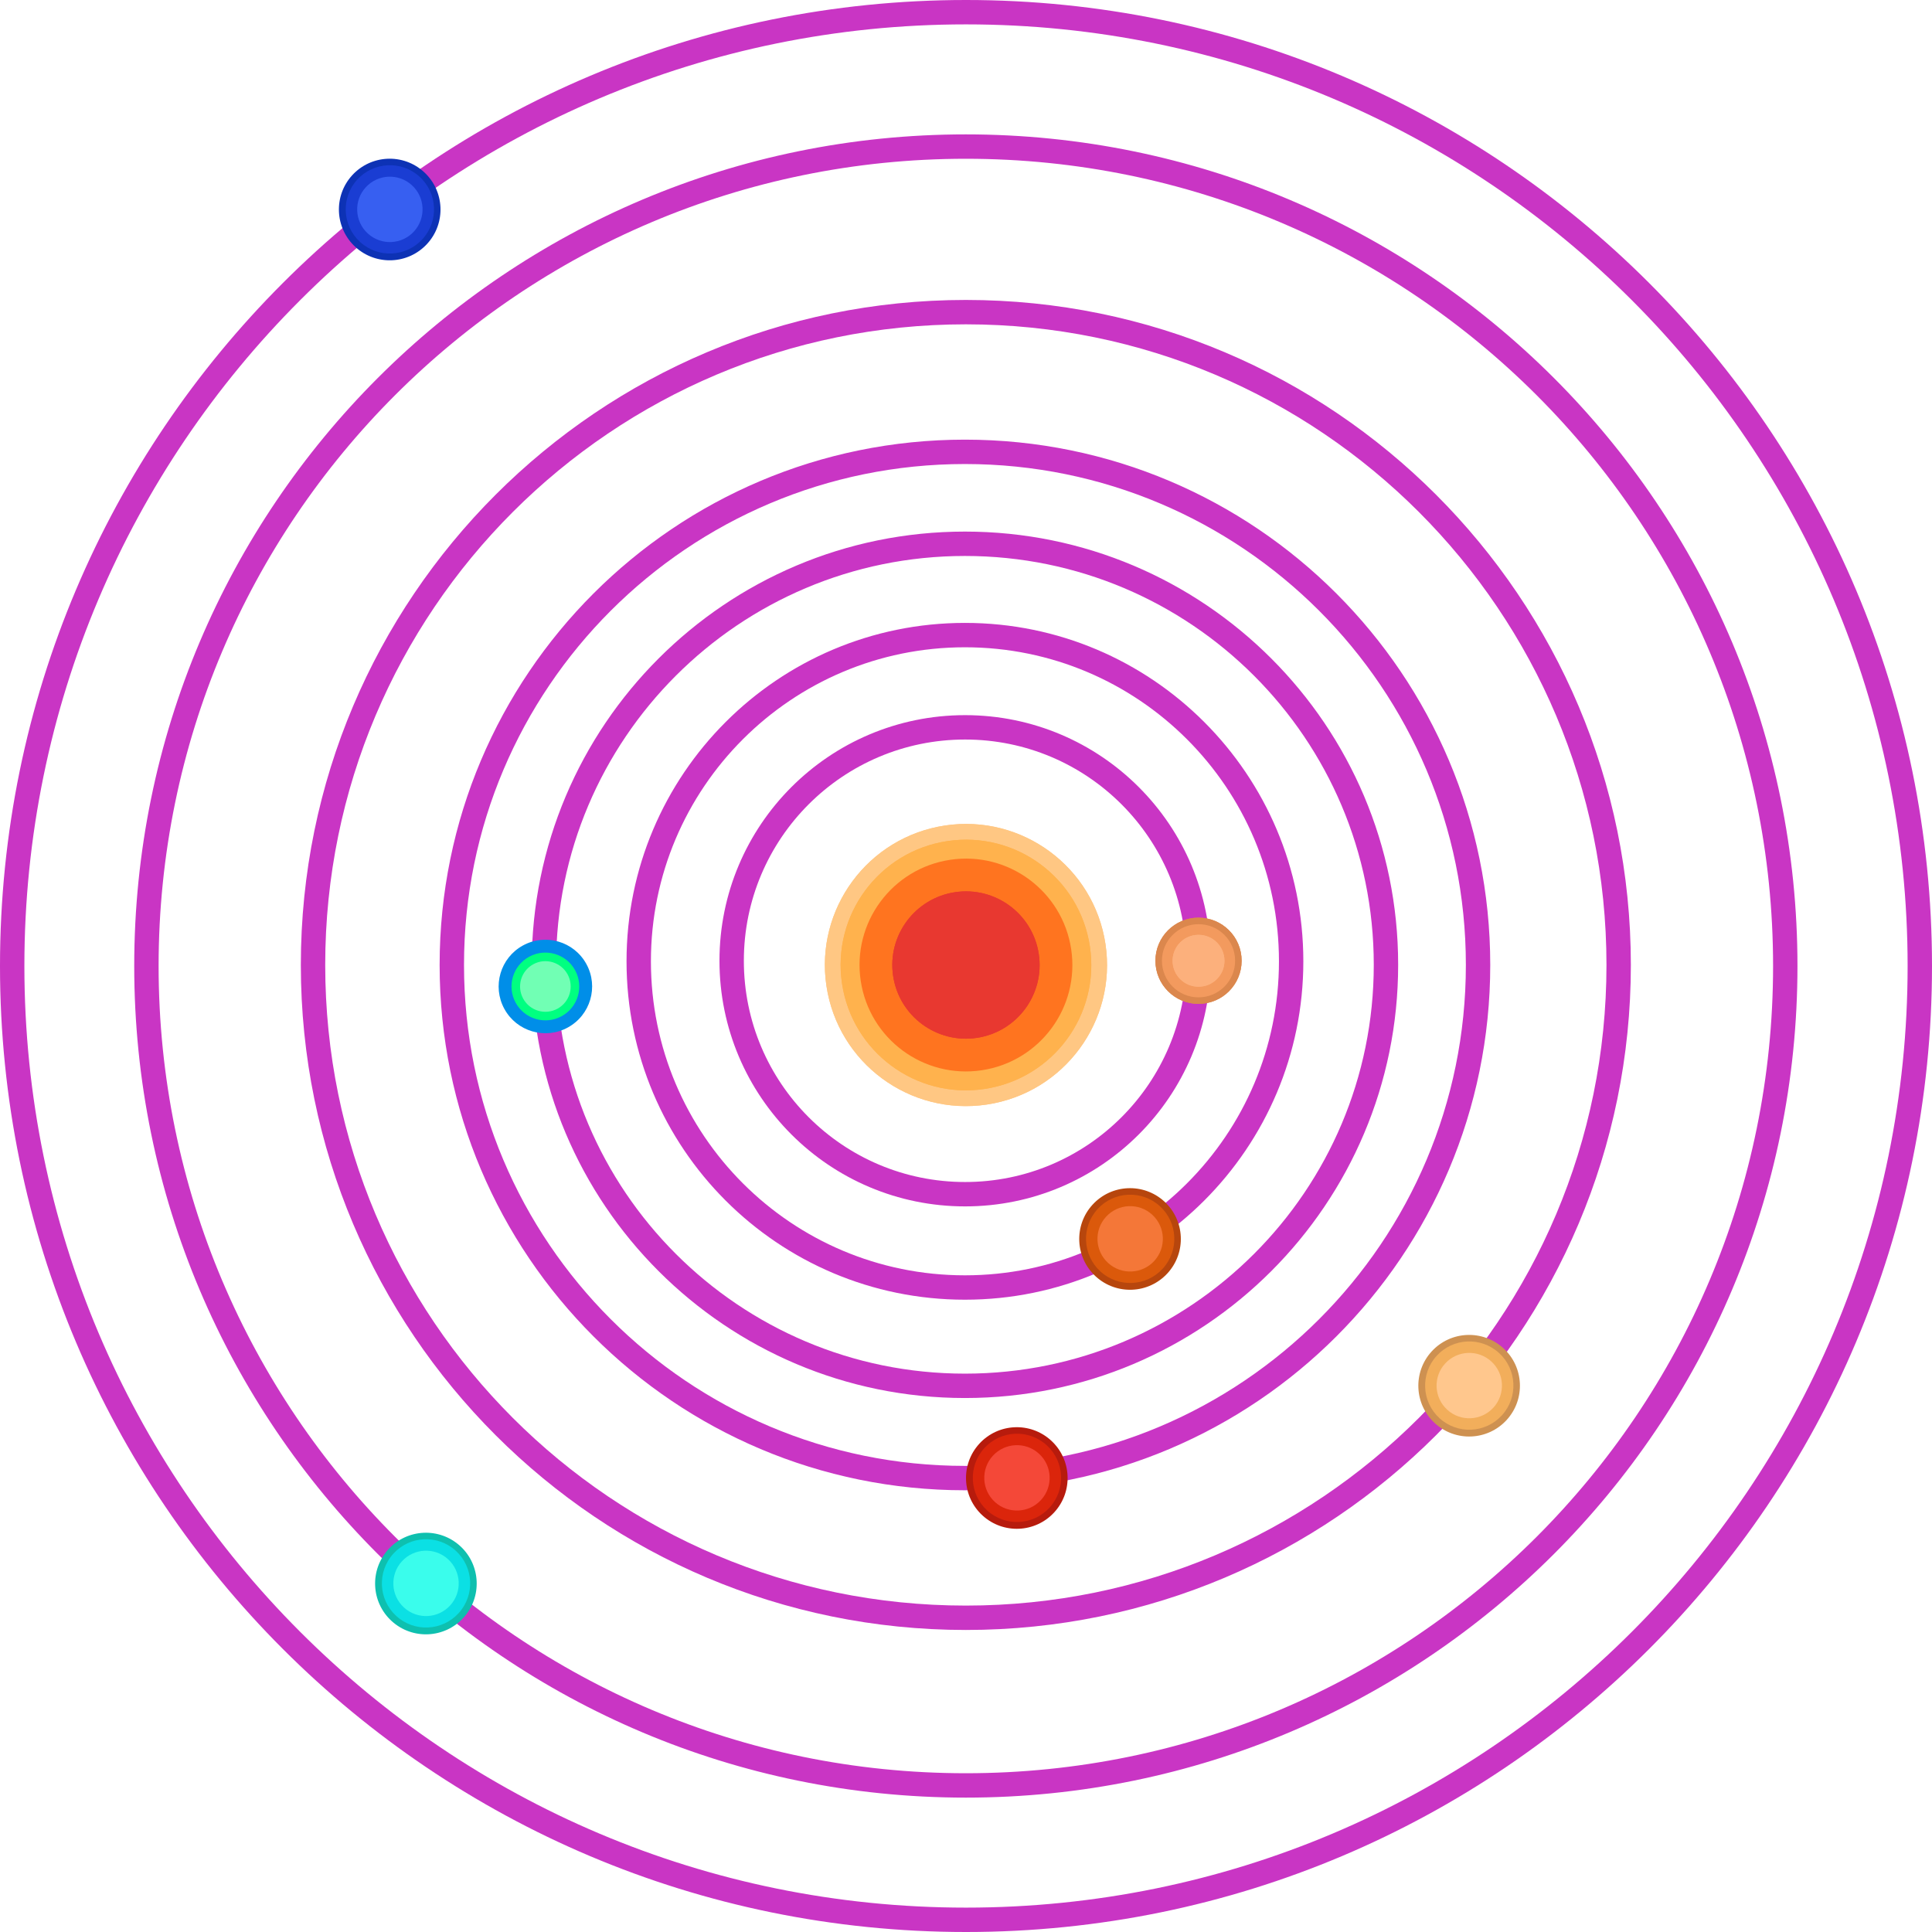
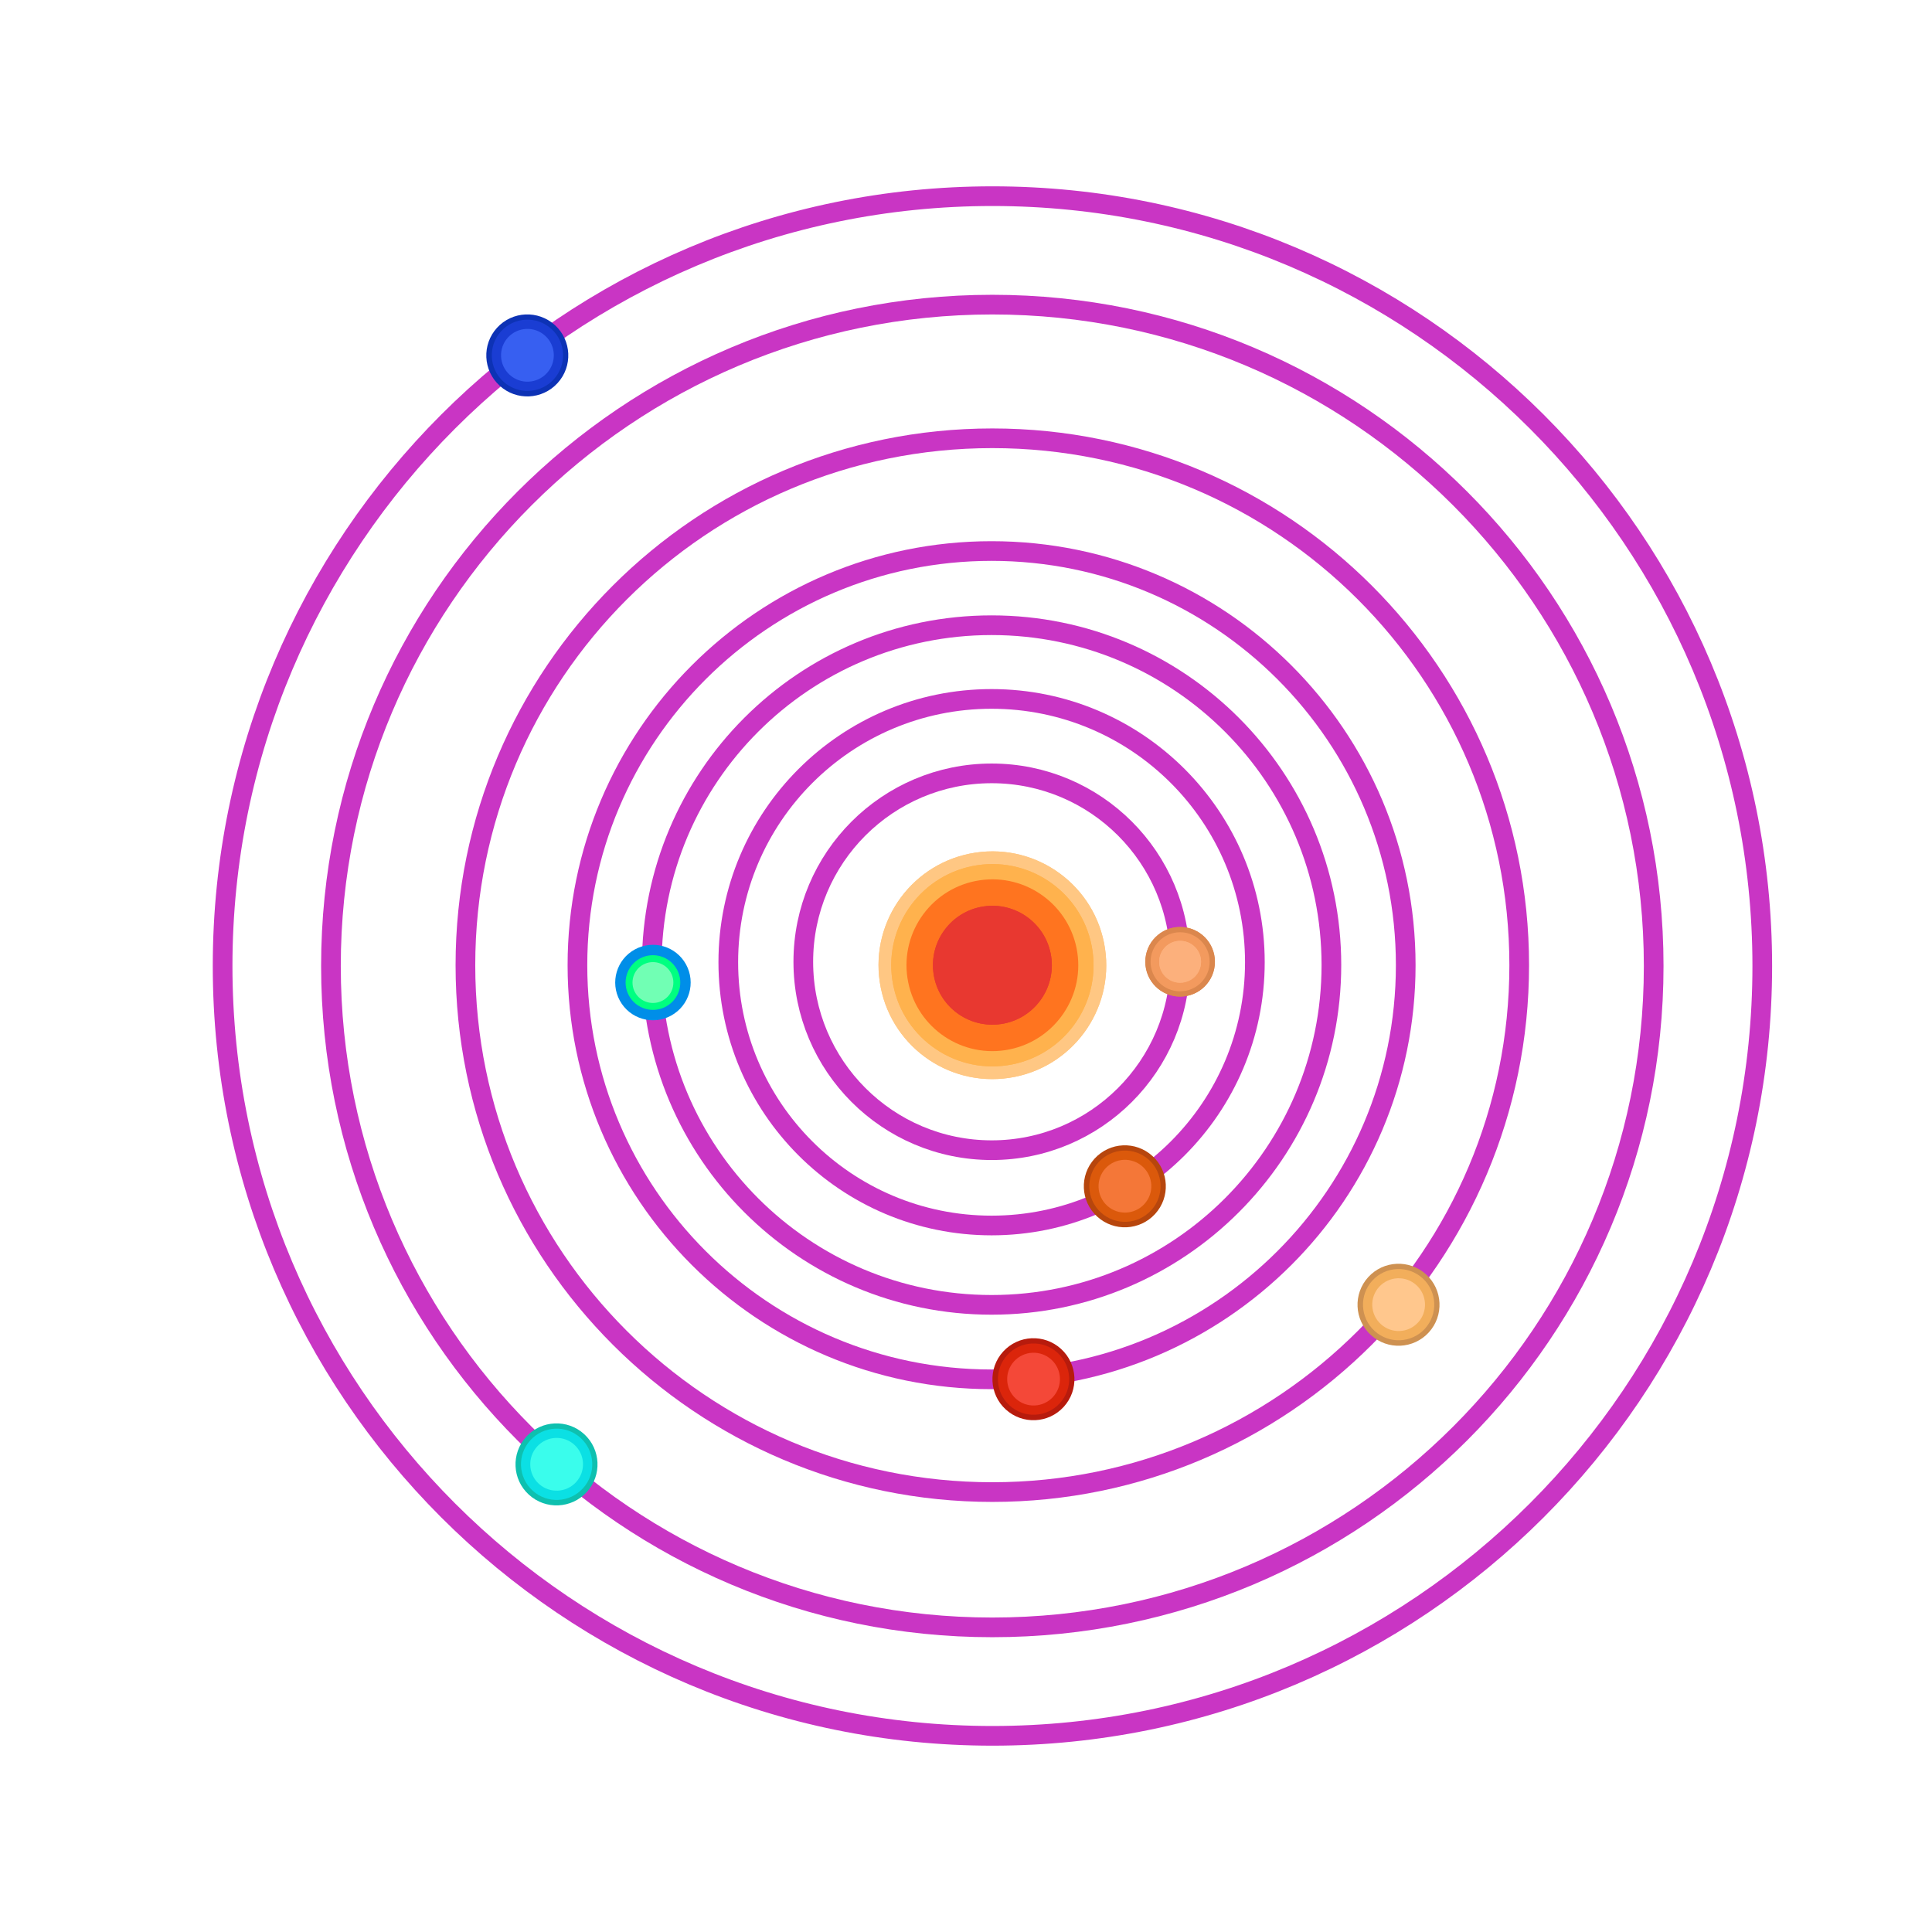
- <svg xmlns="http://www.w3.org/2000/svg" viewBox="0 0 871.68 871.68">
+ <svg xmlns="http://www.w3.org/2000/svg" id="Layer_1" data-name="Layer 1" viewBox="0 0 1080 1080">
  <defs>
-     <style>.cls-1{fill:#ffc783;}.cls-2{fill:#ffb24d;}.cls-10,.cls-3{fill:none;}.cls-4{fill:#e83830;}.cls-5{clip-path:url(#clip-path);}.cls-6{clip-path:url(#clip-path-2);}.cls-7{fill:#ff741f;}.cls-8{clip-path:url(#clip-path-3);}.cls-9{clip-path:url(#clip-path-4);}.cls-10{stroke:#c935c4;stroke-miterlimit:10;stroke-width:11px;}.cls-11{fill:#db874d;}.cls-12{fill:#f39a5e;}.cls-13{fill:#fcb07c;}.cls-14{fill:#b7460d;}.cls-15{fill:#db590b;}.cls-16{fill:#f47738;}.cls-17{fill:#b71b0d;}.cls-18{fill:#db250b;}.cls-19{fill:#f44838;}.cls-20{fill:#0ec0af;}.cls-21{fill:#0be0e4;}.cls-22{fill:#3afdec;}.cls-23{fill:#0d32b5;}.cls-24{fill:#1a3dd3;}.cls-25{fill:#375ff1;}.cls-26{fill:#ce9151;}.cls-27{fill:#f2ae5b;}.cls-28{fill:#008ee8;}.cls-29{fill:#00ff81;}.cls-30{fill:#71ffb4;}.cls-31{fill:#ffc78d;}</style>
+     <style>.cls-1{fill:#ffc783;}.cls-2{fill:#ffb24d;}.cls-10,.cls-3{fill:none;}.cls-4{fill:#e83830;}.cls-5{clip-path:url(#clip-path);}.cls-6{clip-path:url(#clip-path-2);}.cls-7{fill:#ff741f;}.cls-8{clip-path:url(#clip-path-3);}.cls-9{clip-path:url(#clip-path-4);}.cls-10{stroke:#c935c4;stroke-miterlimit:10;stroke-width:11px;}.cls-11{fill:#db874d;}.cls-12{fill:#f39a5e;}.cls-13{fill:#fcb07c;}.cls-14{fill:#b7460d;}.cls-15{fill:#db590b;}.cls-16{fill:#f47738;}.cls-17{fill:#b71b0d;}.cls-18{fill:#db250b;}.cls-19{fill:#f44838;}.cls-20{fill:#0ec0af;}.cls-21{fill:#0be0e4;}.cls-22{fill:#3afdec;}.cls-23{fill:#0d32b5;}.cls-24{fill:#1a3dd3;}.cls-25{fill:#375ff1;}.cls-26{fill:#008ee8;}.cls-27{fill:#00ff81;}.cls-28{fill:#71ffb4;}.cls-29{fill:#ce9151;}.cls-30{fill:#f2ae5b;}.cls-31{fill:#ffc78d;}</style>
    <clipPath id="clip-path">
-       <circle class="cls-1" cx="435.84" cy="435.37" r="63.65" transform="translate(-59.84 69.58) rotate(-8.54)" />
+       <circle class="cls-1" cx="554.78" cy="539.54" r="63.65" transform="translate(-74 88.4) rotate(-8.54)" />
    </clipPath>
    <clipPath id="clip-path-2">
-       <circle class="cls-2" cx="435.84" cy="435.37" r="56.54" transform="translate(-59.84 69.58) rotate(-8.54)" />
+       <circle class="cls-2" cx="554.78" cy="539.54" r="56.54" transform="translate(-74 88.4) rotate(-8.54)" />
    </clipPath>
    <clipPath id="clip-path-3">
-       <circle class="cls-3" cx="435.84" cy="435.37" r="48.01" transform="translate(-59.84 69.58) rotate(-8.54)" />
+       <circle class="cls-3" cx="554.78" cy="539.54" r="48.01" transform="translate(-74 88.4) rotate(-8.54)" />
    </clipPath>
    <clipPath id="clip-path-4">
-       <circle class="cls-4" cx="435.84" cy="435.37" r="33.23" transform="translate(-59.84 69.58) rotate(-8.54)" />
+       <circle class="cls-4" cx="554.78" cy="539.54" r="33.23" transform="translate(-74 88.4) rotate(-8.54)" />
    </clipPath>
  </defs>
-   <g id="Layer_2" data-name="Layer 2">
-     <g id="Layer_1-2" data-name="Layer 1">
-       <circle class="cls-1" cx="435.84" cy="435.37" r="63.65" transform="translate(-59.84 69.58) rotate(-8.54)" />
-       <circle class="cls-1" cx="435.84" cy="435.37" r="63.65" transform="translate(-59.84 69.58) rotate(-8.54)" />
-       <g class="cls-5">
-         <path class="cls-1" d="M446,392.06c-.59,6.32,9.36,9.61,9.19,16,0,1.16-.39,2.43.26,3.39a3.68,3.68,0,0,0,1.54,1.12l8.22,4a1.94,1.94,0,0,0,1.16.29,2,2,0,0,0,.88-.54,63.17,63.17,0,0,0,8.54-9.43c.52-.71,1.05-1.66.6-2.42a2.35,2.35,0,0,0-1.73-.85l-5.15-.89c-1.12-4.29-2.57-9-6.42-11.23-1.13-.64-2.39-1-3.52-1.64C455.32,387.48,446.86,382.9,446,392.06Z" />
-       </g>
-       <circle class="cls-2" cx="435.84" cy="435.37" r="56.54" transform="translate(-59.84 69.58) rotate(-8.54)" />
-       <circle class="cls-2" cx="435.84" cy="435.37" r="56.54" transform="translate(-59.84 69.58) rotate(-8.54)" />
-       <g class="cls-6">
-         <path class="cls-2" d="M444.87,396.89c-.52,5.62,8.32,8.54,8.17,14.18,0,1-.35,2.17.23,3a3.46,3.46,0,0,0,1.37,1l7.29,3.57a1.78,1.78,0,0,0,1,.26,1.73,1.73,0,0,0,.78-.48,55.79,55.79,0,0,0,7.58-8.38c.47-.63.94-1.47.53-2.15a2.09,2.09,0,0,0-1.53-.75l-4.57-.79c-1-3.81-2.28-8-5.71-10-1-.57-2.12-.9-3.12-1.46C453.14,392.83,445.63,388.76,444.87,396.89Z" />
-       </g>
-       <circle class="cls-7" cx="435.84" cy="435.37" r="48.01" transform="translate(-59.84 69.58) rotate(-8.54)" />
-       <g class="cls-8">
-         <path class="cls-7" d="M443.51,402.7c-.45,4.77,7.06,7.25,6.93,12,0,.87-.29,1.84.2,2.56a2.92,2.92,0,0,0,1.16.85l6.2,3a1.38,1.38,0,0,0,.88.22,1.57,1.57,0,0,0,.66-.4,47.79,47.79,0,0,0,6.44-7.12c.39-.53.79-1.25.45-1.82a1.81,1.81,0,0,0-1.31-.65l-3.88-.66c-.84-3.24-1.93-6.82-4.84-8.48-.85-.48-1.8-.76-2.66-1.23C450.53,399.25,444.15,395.79,443.51,402.7Z" />
-       </g>
-       <circle class="cls-4" cx="435.84" cy="435.37" r="33.23" transform="translate(-59.84 69.58) rotate(-8.54)" />
-       <circle class="cls-4" cx="435.84" cy="435.37" r="33.23" transform="translate(-59.84 69.58) rotate(-8.54)" />
-       <g class="cls-9">
-         <path class="cls-4" d="M441.15,412.76c-.31,3.3,4.89,5,4.8,8.33,0,.61-.21,1.28.13,1.78a2,2,0,0,0,.81.58l4.28,2.1a1,1,0,0,0,.61.15.93.93,0,0,0,.46-.28,32.56,32.56,0,0,0,4.46-4.92c.27-.37.54-.87.31-1.26a1.24,1.24,0,0,0-.91-.45l-2.68-.46c-.59-2.24-1.34-4.72-3.35-5.86-.59-.34-1.25-.53-1.84-.86C446,410.37,441.59,408,441.15,412.76Z" />
-       </g>
-       <circle class="cls-10" cx="435.43" cy="433.48" r="105.32" />
-       <circle class="cls-10" cx="435.36" cy="433.72" r="147.18" />
-       <circle class="cls-10" cx="435.36" cy="435.3" r="189.96" />
-       <circle class="cls-10" cx="435.36" cy="435.37" r="231.51" />
-       <circle class="cls-10" cx="435.77" cy="435.37" r="294.54" />
-       <circle class="cls-10" cx="435.77" cy="435.84" r="369.71" />
-       <circle class="cls-10" cx="435.84" cy="435.84" r="430.34" />
-       <circle class="cls-11" cx="540.75" cy="433.48" r="19.45" />
-       <circle class="cls-11" cx="540.75" cy="433.48" r="19.45" />
-       <circle class="cls-12" cx="540.75" cy="433.48" r="16.51" />
-       <circle class="cls-13" cx="540.75" cy="433.48" r="11.7" />
-       <circle class="cls-13" cx="540.75" cy="433.48" r="11.7" />
-       <circle class="cls-14" cx="509.85" cy="559.04" r="22.92" transform="translate(-246.77 558.67) rotate(-47.61)" />
-       <circle class="cls-15" cx="509.91" cy="558.97" r="19.92" transform="translate(-246.7 558.7) rotate(-47.61)" />
-       <circle class="cls-16" cx="509.91" cy="558.97" r="14.75" transform="translate(-246.7 558.7) rotate(-47.61)" />
-       <circle class="cls-17" cx="458.76" cy="666.88" r="22.92" transform="translate(-343.06 556.08) rotate(-47.61)" />
-       <circle class="cls-18" cx="458.82" cy="666.82" r="19.92" transform="translate(-342.99 556.1) rotate(-47.61)" />
-       <circle class="cls-19" cx="458.82" cy="666.82" r="14.75" transform="translate(-342.99 556.1) rotate(-47.61)" />
-       <circle class="cls-20" cx="192.14" cy="714.49" r="22.92" transform="translate(-465.08 374.68) rotate(-47.61)" />
-       <circle class="cls-21" cx="192.2" cy="714.42" r="19.92" transform="translate(-465.01 374.7) rotate(-47.61)" />
-       <circle class="cls-22" cx="192.2" cy="714.42" r="14.75" transform="translate(-465.01 374.7) rotate(-47.61)" />
-       <circle class="cls-23" cx="175.83" cy="94.53" r="22.92" transform="translate(-12.53 160.66) rotate(-47.61)" />
-       <circle class="cls-24" cx="175.9" cy="94.47" r="19.92" transform="translate(-12.46 160.69) rotate(-47.61)" />
-       <circle class="cls-25" cx="175.9" cy="94.47" r="14.75" transform="translate(-12.46 160.69) rotate(-47.61)" />
-       <circle class="cls-26" cx="662.85" cy="625.26" r="22.92" transform="translate(-245.83 693.24) rotate(-47.61)" />
-       <circle class="cls-27" cx="662.91" cy="625.19" r="19.92" transform="translate(-245.76 693.27) rotate(-47.61)" />
-       <circle class="cls-28" cx="246.08" cy="445.05" r="21.09" transform="translate(-183.22 172.43) rotate(-28.64)" />
-       <circle class="cls-29" cx="246.08" cy="445.05" r="15.28" transform="translate(-183.22 172.43) rotate(-28.64)" />
-       <circle class="cls-30" cx="246.08" cy="445.05" r="11.42" transform="translate(-183.22 172.43) rotate(-28.64)" />
-       <circle class="cls-31" cx="662.91" cy="625.19" r="14.75" transform="translate(-245.76 693.27) rotate(-47.61)" />
-     </g>
+   <circle class="cls-1" cx="554.78" cy="539.54" r="63.65" transform="translate(-74 88.4) rotate(-8.54)" />
+   <circle class="cls-1" cx="554.78" cy="539.54" r="63.65" transform="translate(-74 88.4) rotate(-8.54)" />
+   <g class="cls-5">
+     <path class="cls-1" d="M565,496.22c-.59,6.32,9.36,9.61,9.19,16,0,1.16-.39,2.44.26,3.39a3.79,3.79,0,0,0,1.54,1.13l8.21,4a2,2,0,0,0,1.17.29,1.86,1.86,0,0,0,.88-.54,63.17,63.17,0,0,0,8.54-9.43c.52-.71,1-1.66.6-2.42a2.35,2.35,0,0,0-1.73-.85l-5.15-.89c-1.12-4.29-2.57-9-6.42-11.23-1.13-.64-2.39-1-3.52-1.64C574.26,491.64,565.8,487.06,565,496.22Z" />
  </g>
+   <circle class="cls-2" cx="554.78" cy="539.54" r="56.54" transform="translate(-74 88.4) rotate(-8.54)" />
+   <circle class="cls-2" cx="554.78" cy="539.54" r="56.54" transform="translate(-74 88.4) rotate(-8.54)" />
+   <g class="cls-6">
+     <path class="cls-2" d="M563.81,501.06c-.52,5.62,8.32,8.53,8.17,14.18,0,1-.35,2.16.23,3a3.28,3.28,0,0,0,1.37,1l7.29,3.57a1.78,1.78,0,0,0,1,.26,1.73,1.73,0,0,0,.78-.48,55.23,55.23,0,0,0,7.58-8.37c.47-.64.94-1.48.53-2.16a2.09,2.09,0,0,0-1.53-.75l-4.57-.79c-1-3.81-2.28-8-5.71-10-1-.57-2.12-.9-3.13-1.46C572.08,497,564.56,492.92,563.81,501.06Z" />
+   </g>
+   <circle class="cls-7" cx="554.78" cy="539.54" r="48.01" transform="translate(-74 88.4) rotate(-8.54)" />
+   <g class="cls-8">
+     <path class="cls-7" d="M562.45,506.86c-.45,4.77,7.06,7.25,6.93,12,0,.88-.29,1.84.2,2.56a2.83,2.83,0,0,0,1.16.85l6.2,3a1.37,1.37,0,0,0,.87.22,1.54,1.54,0,0,0,.67-.4,47.72,47.72,0,0,0,6.44-7.11c.39-.54.79-1.26.45-1.83a1.76,1.76,0,0,0-1.31-.64l-3.88-.67c-.84-3.24-1.93-6.82-4.84-8.47-.85-.49-1.8-.77-2.66-1.24C569.47,503.41,563.09,500,562.45,506.86Z" />
+   </g>
+   <circle class="cls-4" cx="554.78" cy="539.54" r="33.23" transform="translate(-74 88.4) rotate(-8.54)" />
+   <circle class="cls-4" cx="554.78" cy="539.54" r="33.23" transform="translate(-74 88.4) rotate(-8.54)" />
+   <g class="cls-9">
+     <path class="cls-4" d="M560.08,516.93c-.3,3.3,4.89,5,4.81,8.33,0,.6-.21,1.27.13,1.77a1.84,1.84,0,0,0,.81.58l4.28,2.1a1,1,0,0,0,.61.16,1.1,1.1,0,0,0,.46-.28,33.12,33.12,0,0,0,4.46-4.93c.27-.37.54-.86.31-1.26A1.19,1.19,0,0,0,575,523l-2.68-.47c-.59-2.24-1.34-4.71-3.35-5.86-.59-.33-1.25-.53-1.84-.86C564.94,514.54,560.53,512.14,560.08,516.93Z" />
+   </g>
+   <circle class="cls-10" cx="554.37" cy="537.64" r="105.32" />
+   <circle class="cls-11" cx="659.69" cy="537.64" r="19.45" />
+   <circle class="cls-11" cx="659.69" cy="537.64" r="19.45" />
+   <circle class="cls-12" cx="659.69" cy="537.64" r="16.51" />
+   <circle class="cls-13" cx="659.69" cy="537.64" r="11.7" />
+   <circle class="cls-13" cx="659.69" cy="537.64" r="11.7" />
+   <circle class="cls-10" cx="554.3" cy="537.88" r="147.18" />
+   <circle class="cls-14" cx="628.79" cy="663.2" r="22.92" transform="translate(-284.95 680.45) rotate(-47.61)" />
+   <circle class="cls-15" cx="628.85" cy="663.13" r="19.92" transform="translate(-284.88 680.48) rotate(-47.61)" />
+   <circle class="cls-16" cx="628.85" cy="663.13" r="14.75" transform="translate(-284.88 680.48) rotate(-47.61)" />
+   <circle class="cls-10" cx="554.3" cy="539.54" r="231.51" />
+   <circle class="cls-17" cx="577.7" cy="771.04" r="22.92" transform="translate(-381.24 677.85) rotate(-47.61)" />
+   <circle class="cls-18" cx="577.76" cy="770.98" r="19.92" transform="translate(-381.17 677.88) rotate(-47.61)" />
+   <circle class="cls-19" cx="577.76" cy="770.98" r="14.75" transform="translate(-381.17 677.88) rotate(-47.61)" />
+   <circle class="cls-10" cx="554.71" cy="540" r="369.71" />
+   <circle class="cls-20" cx="311.08" cy="818.65" r="22.92" transform="translate(-503.26 496.45) rotate(-47.61)" />
+   <circle class="cls-21" cx="311.14" cy="818.59" r="19.92" transform="translate(-503.19 496.48) rotate(-47.61)" />
+   <circle class="cls-22" cx="311.14" cy="818.59" r="14.75" transform="translate(-503.19 496.48) rotate(-47.61)" />
+   <circle class="cls-10" cx="554.78" cy="540" r="430.34" />
+   <circle class="cls-23" cx="294.77" cy="198.69" r="22.92" transform="translate(-50.71 282.44) rotate(-47.61)" />
+   <circle class="cls-24" cx="294.84" cy="198.63" r="19.92" transform="translate(-50.64 282.46) rotate(-47.61)" />
+   <circle class="cls-25" cx="294.84" cy="198.63" r="14.75" transform="translate(-50.64 282.46) rotate(-47.61)" />
+   <circle class="cls-10" cx="554.3" cy="539.46" r="189.96" />
+   <circle class="cls-26" cx="365.02" cy="549.21" r="21.09" transform="translate(-218.6 242.19) rotate(-28.64)" />
+   <circle class="cls-27" cx="365.02" cy="549.21" r="15.28" transform="translate(-218.6 242.19) rotate(-28.64)" />
+   <circle class="cls-28" cx="365.02" cy="549.21" r="11.42" transform="translate(-218.6 242.19) rotate(-28.64)" />
+   <circle class="cls-10" cx="554.71" cy="539.54" r="294.54" />
+   <circle class="cls-29" cx="781.79" cy="729.42" r="22.92" transform="translate(-284.01 815.02) rotate(-47.61)" />
+   <circle class="cls-30" cx="781.85" cy="729.35" r="19.92" transform="translate(-283.94 815.05) rotate(-47.61)" />
+   <circle class="cls-31" cx="781.85" cy="729.35" r="14.75" transform="translate(-283.94 815.05) rotate(-47.61)" />
</svg>
